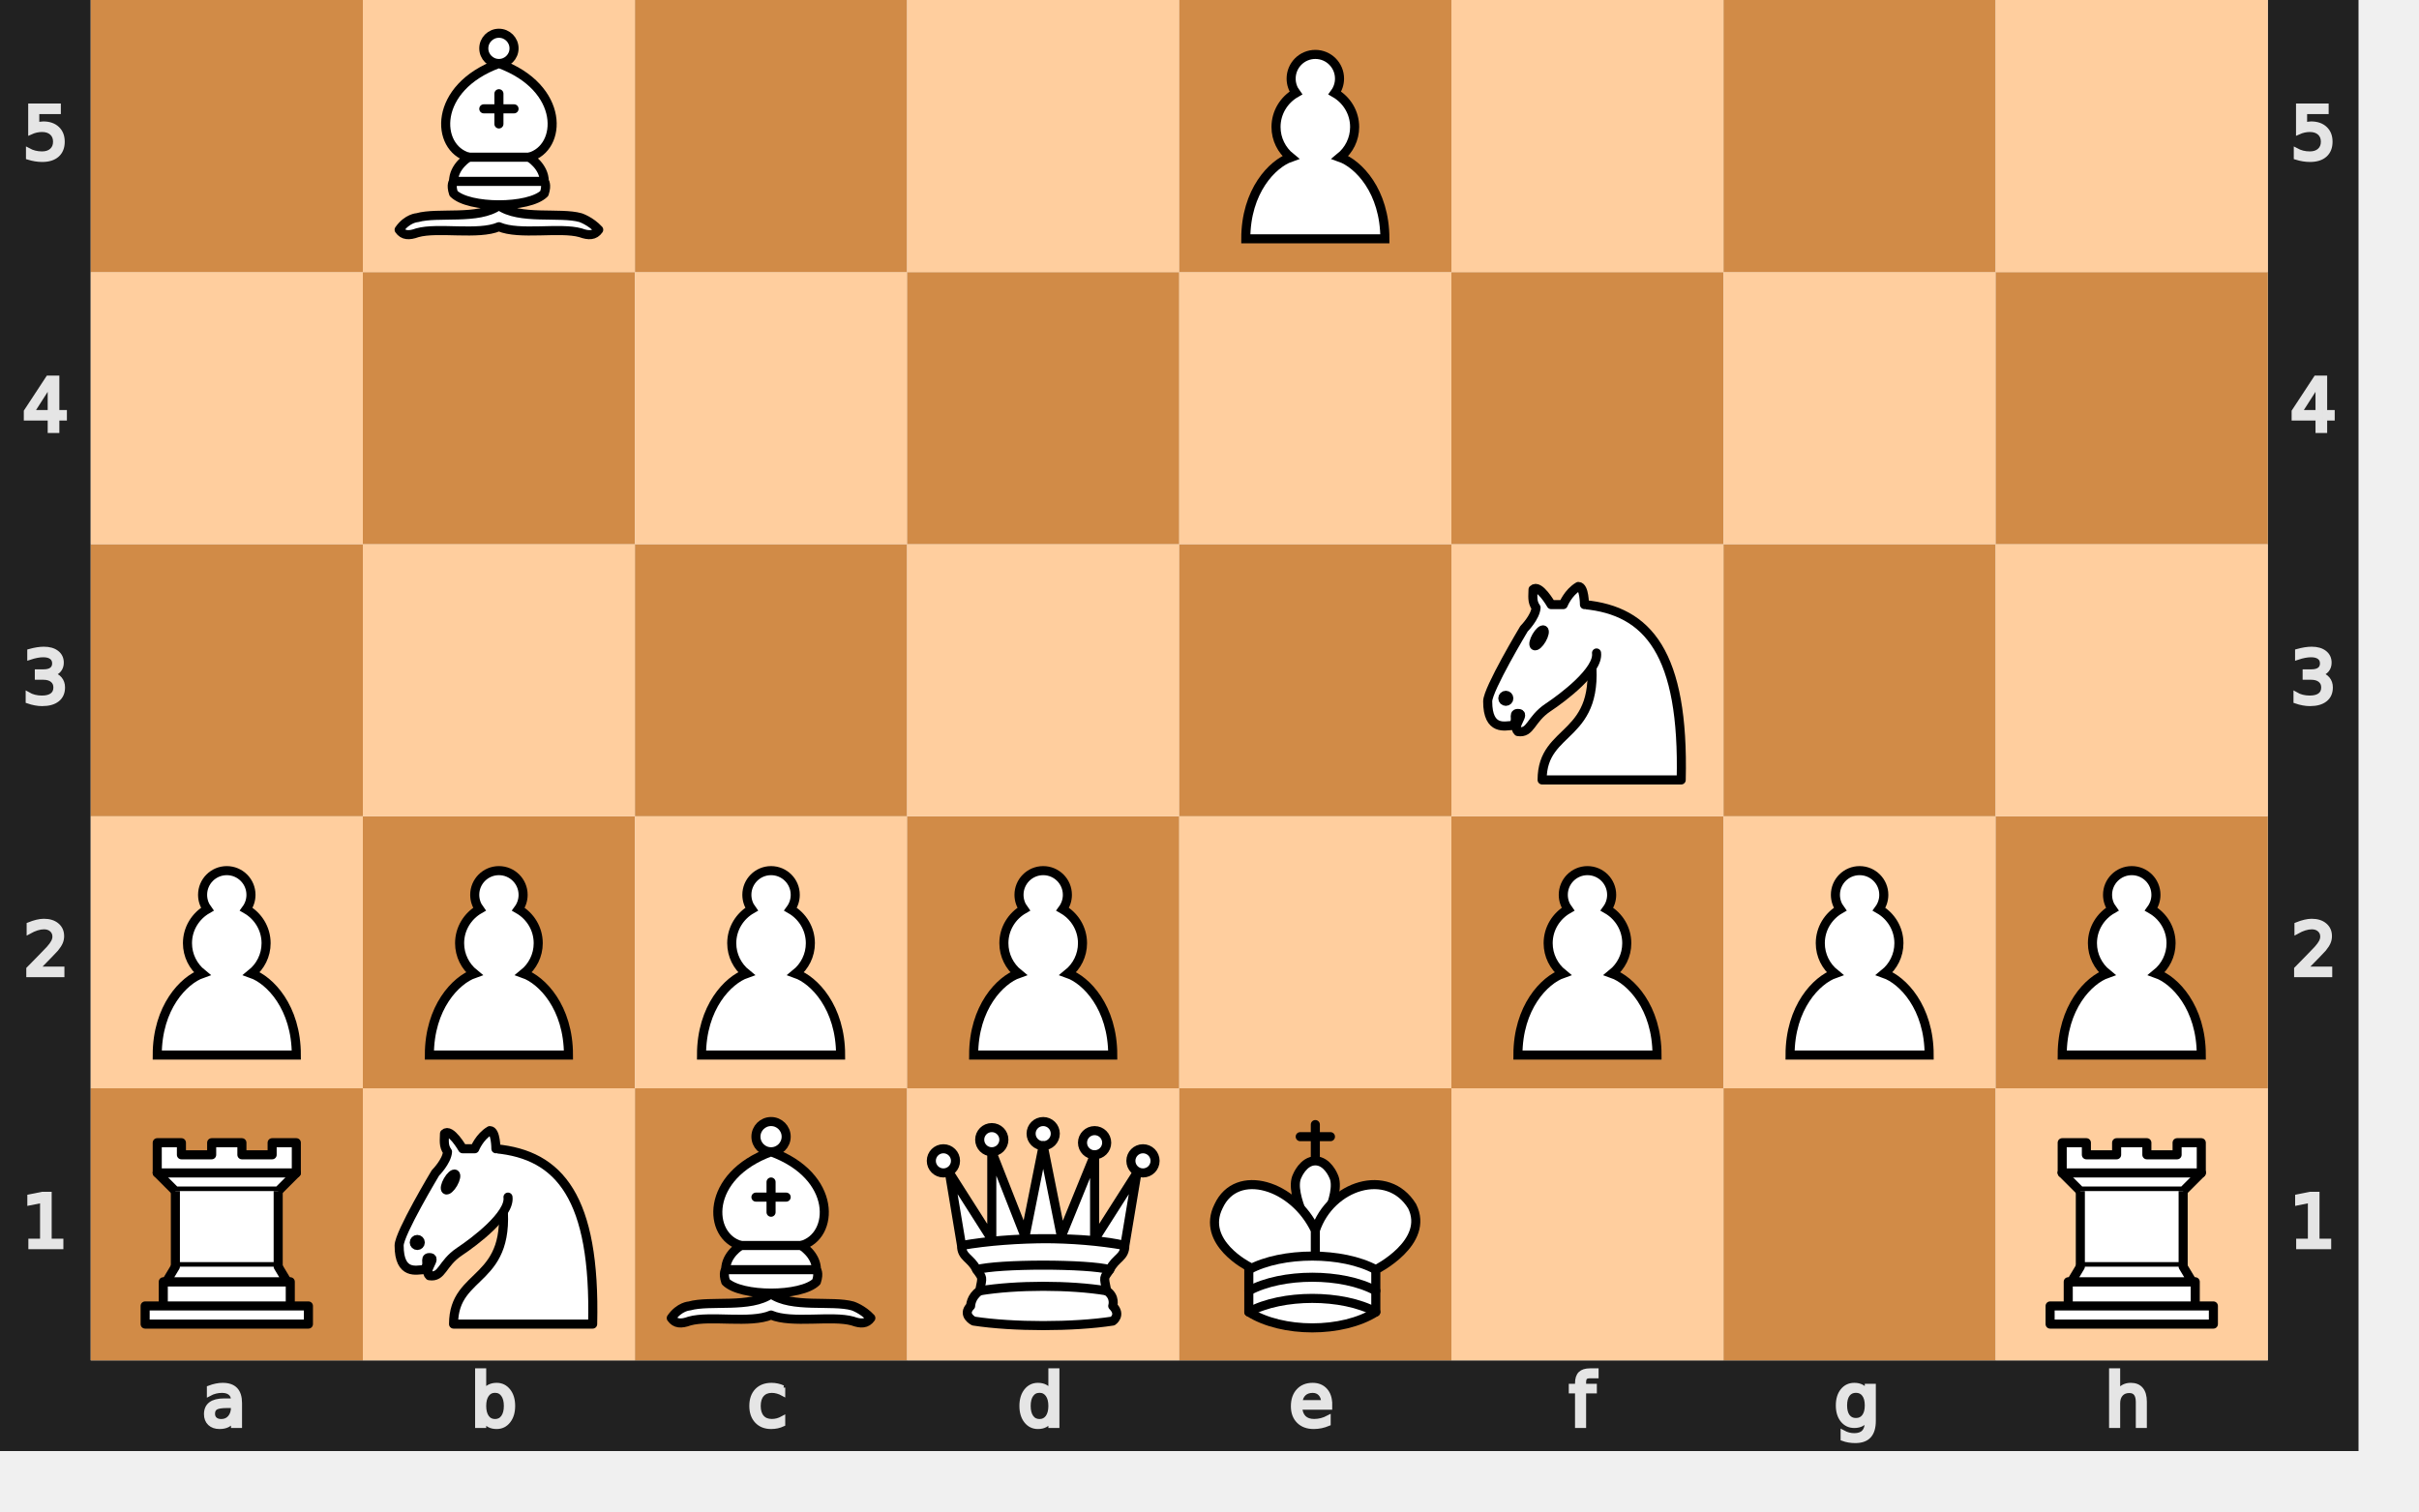
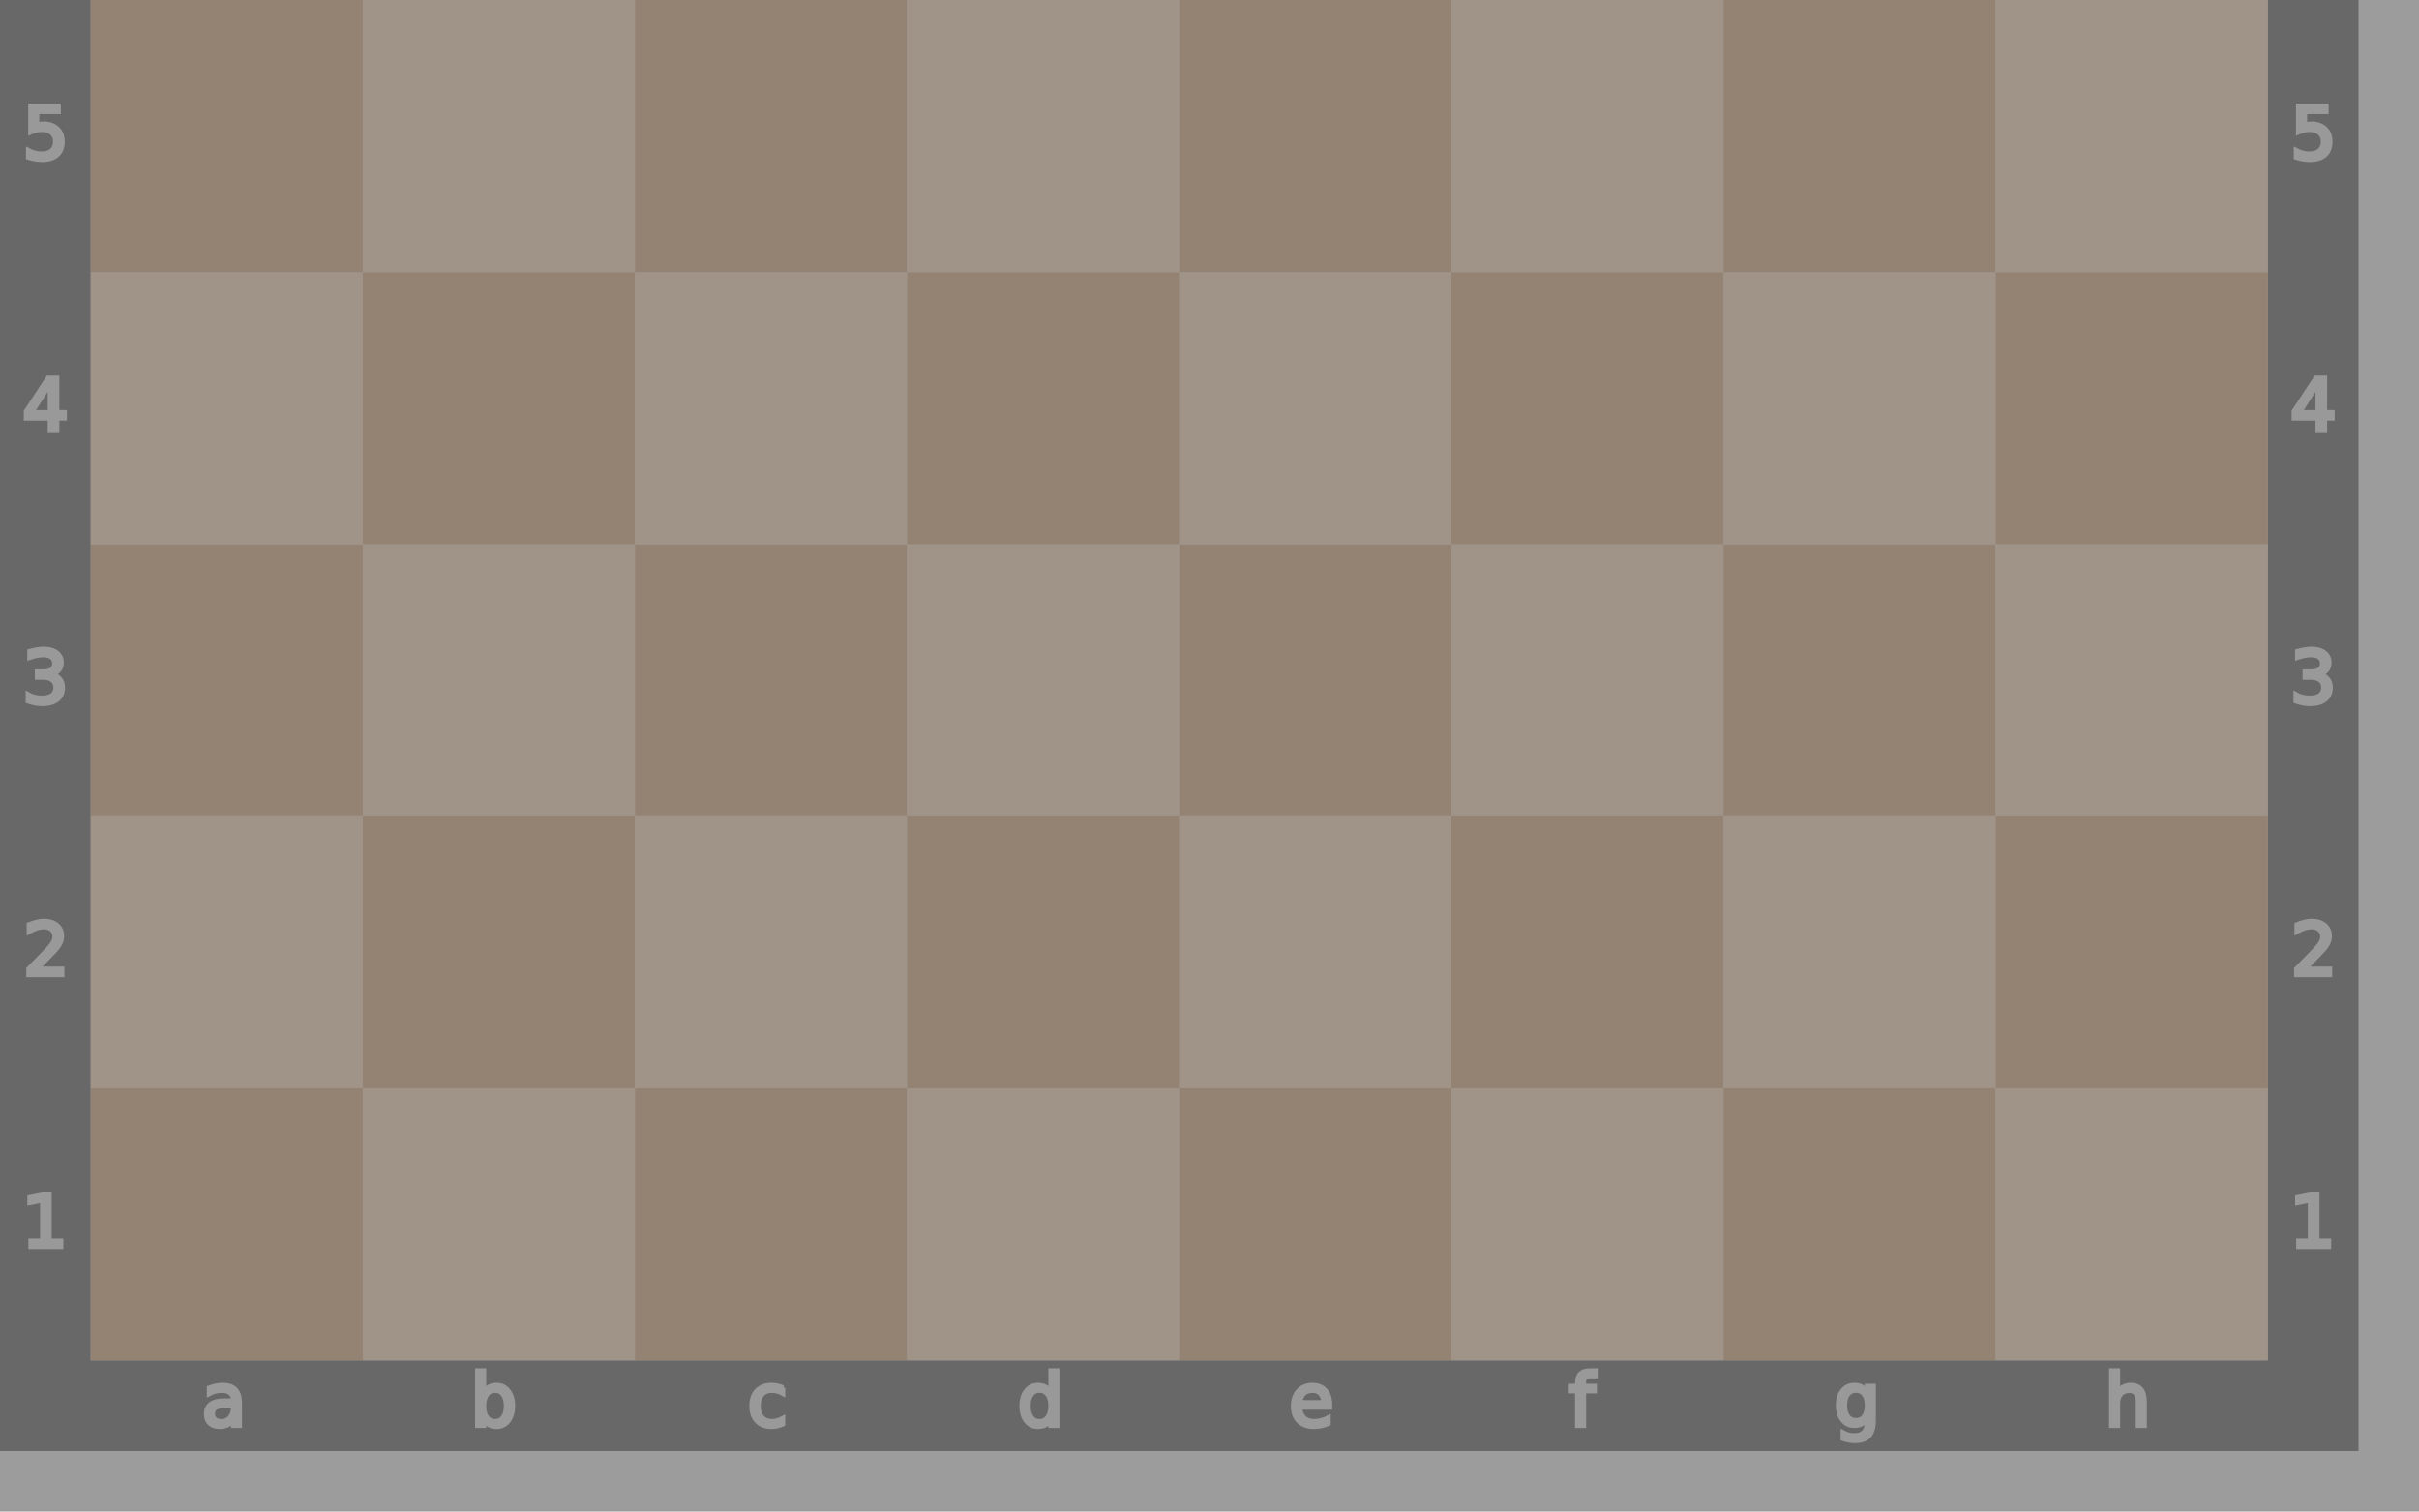
- <svg xmlns="http://www.w3.org/2000/svg" xmlns:xlink="http://www.w3.org/1999/xlink" viewBox="0 150.0 400 250.0" width="400" height="250.0">
-   <defs>
-     <g id="white-pawn" class="white pawn">
-       <path d="M22.5 9c-2.21 0-4 1.79-4 4 0 .89.29 1.71.78 2.38C17.33 16.5 16 18.59 16 21c0 2.03.94 3.84 2.41 5.03-3 1.06-7.41 5.55-7.41 13.47h23c0-7.92-4.41-12.41-7.41-13.47 1.47-1.19 2.41-3 2.41-5.03 0-2.41-1.33-4.5-3.28-5.62.49-.67.78-1.49.78-2.38 0-2.21-1.79-4-4-4z" fill="#fff" stroke="#000" stroke-width="1.5" stroke-linecap="round" />
-     </g>
-     <g id="white-knight" class="white knight" fill="none" fill-rule="evenodd" stroke="#000" stroke-width="1.5" stroke-linecap="round" stroke-linejoin="round">
-       <path d="M 22,10 C 32.5,11 38.5,18 38,39 L 15,39 C 15,30 25,32.5 23,18" style="fill:#ffffff; stroke:#000000;" />
-       <path d="M 24,18 C 24.38,20.91 18.45,25.37 16,27 C 13,29 13.18,31.34 11,31 C 9.958,30.06 12.41,27.96 11,28 C 10,28 11.19,29.23 10,30 C 9,30 5.997,31 6,26 C 6,24 12,14 12,14 C 12,14 13.89,12.1 14,10.5 C 13.27,9.506 13.5,8.5 13.5,7.5 C 14.5,6.5 16.5,10 16.5,10 L 18.5,10 C 18.5,10 19.28,8.008 21,7 C 22,7 22,10 22,10" style="fill:#ffffff; stroke:#000000;" />
-       <path d="M 9.5 25.5 A 0.5 0.5 0 1 1 8.5,25.5 A 0.5 0.5 0 1 1 9.5 25.5 z" style="fill:#000000; stroke:#000000;" />
-       <path d="M 15 15.5 A 0.5 1.5 0 1 1 14,15.5 A 0.5 1.5 0 1 1 15 15.5 z" transform="matrix(0.866,0.5,-0.5,0.866,9.693,-5.173)" style="fill:#000000; stroke:#000000;" />
-     </g>
-     <g id="white-bishop" class="white bishop" fill="none" fill-rule="evenodd" stroke="#000" stroke-width="1.5" stroke-linecap="round" stroke-linejoin="round">
-       <g fill="#fff" stroke-linecap="butt">
-         <path d="M9 36c3.39-.97 10.11.43 13.5-2 3.39 2.43 10.11 1.03 13.5 2 0 0 1.65.54 3 2-.68.97-1.65.99-3 .5-3.39-.97-10.11.46-13.5-1-3.39 1.46-10.11.03-13.5 1-1.354.49-2.323.47-3-.5 1.354-1.94 3-2 3-2zM15 32c2.5 2.5 12.5 2.5 15 0 .5-1.5 0-2 0-2 0-2.5-2.5-4-2.5-4 5.5-1.5 6-11.5-5-15.5-11 4-10.5 14-5 15.5 0 0-2.5 1.5-2.5 4 0 0-.5.5 0 2zM25 8a2.5 2.5 0 1 1-5 0 2.5 2.5 0 1 1 5 0z" />
-       </g>
-       <path d="M17.5 26h10M15 30h15m-7.5-14.5v5M20 18h5" stroke-linejoin="miter" />
-     </g>
-     <g id="white-rook" class="white rook" fill="#fff" fill-rule="evenodd" stroke="#000" stroke-width="1.5" stroke-linecap="round" stroke-linejoin="round">
-       <path d="M9 39h27v-3H9v3zM12 36v-4h21v4H12zM11 14V9h4v2h5V9h5v2h5V9h4v5" stroke-linecap="butt" />
-       <path d="M34 14l-3 3H14l-3-3" />
-       <path d="M31 17v12.5H14V17" stroke-linecap="butt" stroke-linejoin="miter" />
-       <path d="M31 29.5l1.5 2.5h-20l1.5-2.5" />
-       <path d="M11 14h23" fill="none" stroke-linejoin="miter" />
-     </g>
-     <g id="white-queen" class="white queen" fill="#fff" fill-rule="evenodd" stroke="#000" stroke-width="1.5" stroke-linecap="round" stroke-linejoin="round">
-       <path d="M8 12a2 2 0 1 1-4 0 2 2 0 1 1 4 0zM24.5 7.5a2 2 0 1 1-4 0 2 2 0 1 1 4 0zM41 12a2 2 0 1 1-4 0 2 2 0 1 1 4 0zM16 8.5a2 2 0 1 1-4 0 2 2 0 1 1 4 0zM33 9a2 2 0 1 1-4 0 2 2 0 1 1 4 0z" />
-       <path d="M9 26c8.5-1.5 21-1.5 27 0l2-12-7 11V11l-5.5 13.5-3-15-3 15-5.5-14V25L7 14l2 12zM9 26c0 2 1.5 2 2.5 4 1 1.5 1 1 .5 3.5-1.5 1-1.5 2.5-1.5 2.5-1.5 1.5.5 2.5.5 2.5 6.5 1 16.5 1 23 0 0 0 1.5-1 0-2.5 0 0 .5-1.5-1-2.5-.5-2.5-.5-2 .5-3.5 1-2 2.5-2 2.5-4-8.5-1.5-18.5-1.5-27 0z" stroke-linecap="butt" />
-       <path d="M11.5 30c3.5-1 18.5-1 22 0M12 33.5c6-1 15-1 21 0" fill="none" />
-     </g>
-     <g id="white-king" class="white king" fill="none" fill-rule="evenodd" stroke="#000" stroke-width="1.5" stroke-linecap="round" stroke-linejoin="round">
-       <path d="M22.5 11.63V6M20 8h5" stroke-linejoin="miter" />
-       <path d="M22.5 25s4.5-7.5 3-10.5c0 0-1-2.5-3-2.5s-3 2.5-3 2.5c-1.5 3 3 10.5 3 10.5" fill="#fff" stroke-linecap="butt" stroke-linejoin="miter" />
-       <path d="M11.5 37c5.5 3.5 15.5 3.5 21 0v-7s9-4.5 6-10.5c-4-6.5-13.5-3.5-16 4V27v-3.5c-3.5-7.5-13-10.5-16-4-3 6 5 10 5 10V37z" fill="#fff" />
-       <path d="M11.5 30c5.5-3 15.5-3 21 0m-21 3.5c5.5-3 15.5-3 21 0m-21 3.5c5.5-3 15.5-3 21 0" />
-     </g>
-   </defs>
+ <svg xmlns="http://www.w3.org/2000/svg" viewBox="0 150.0 400 250.0" width="400" height="250.0">
+   <defs />
  <rect x="7.5" y="7.5" width="375" height="375" fill="none" stroke="#212121" stroke-width="15" />
  <g transform="translate(20, 1) scale(0.75, 0.75)" fill="#e5e5e5" stroke="#e5e5e5">
    <path d="M23.328 10.016q-1.742 0-2.414.398-.672.398-.672 1.36 0 .765.5 1.218.508.445 1.375.445 1.196 0 1.914-.843.727-.852.727-2.258v-.32zm2.867-.594v4.992h-1.437v-1.328q-.492.797-1.227 1.18-.734.375-1.797.375-1.343 0-2.14-.75-.79-.758-.79-2.024 0-1.476.985-2.226.992-.75 2.953-.75h2.016V8.75q0-.992-.656-1.531-.649-.547-1.829-.547-.75 0-1.46.18-.711.18-1.368.539V6.062q.79-.304 1.532-.453.742-.156 1.445-.156 1.898 0 2.836.984.937.985.937 2.985z" />
  </g>
  <g transform="translate(20, 375) scale(0.75, 0.75)" fill="#e5e5e5" stroke="#e5e5e5">
    <path d="M23.328 10.016q-1.742 0-2.414.398-.672.398-.672 1.36 0 .765.5 1.218.508.445 1.375.445 1.196 0 1.914-.843.727-.852.727-2.258v-.32zm2.867-.594v4.992h-1.437v-1.328q-.492.797-1.227 1.18-.734.375-1.797.375-1.343 0-2.14-.75-.79-.758-.79-2.024 0-1.476.985-2.226.992-.75 2.953-.75h2.016V8.75q0-.992-.656-1.531-.649-.547-1.829-.547-.75 0-1.46.18-.711.18-1.368.539V6.062q.79-.304 1.532-.453.742-.156 1.445-.156 1.898 0 2.836.984.937.985.937 2.985z" />
  </g>
  <g transform="translate(65, 1) scale(0.75, 0.75)" fill="#e5e5e5" stroke="#e5e5e5">
    <path d="M24.922 10.047q0-1.586-.656-2.485-.649-.906-1.79-.906-1.14 0-1.796.906-.649.899-.649 2.485 0 1.586.649 2.492.656.898 1.797.898 1.14 0 1.789-.898.656-.906.656-2.492zm-4.89-3.055q.452-.781 1.14-1.156.695-.383 1.656-.383 1.594 0 2.586 1.266 1 1.265 1 3.328 0 2.062-1 3.328-.992 1.266-2.586 1.266-.96 0-1.656-.375-.688-.383-1.14-1.164v1.312h-1.446V2.258h1.445z" />
  </g>
  <g transform="translate(65, 375) scale(0.75, 0.75)" fill="#e5e5e5" stroke="#e5e5e5">
    <path d="M24.922 10.047q0-1.586-.656-2.485-.649-.906-1.79-.906-1.14 0-1.796.906-.649.899-.649 2.485 0 1.586.649 2.492.656.898 1.797.898 1.14 0 1.789-.898.656-.906.656-2.492zm-4.89-3.055q.452-.781 1.14-1.156.695-.383 1.656-.383 1.594 0 2.586 1.266 1 1.265 1 3.328 0 2.062-1 3.328-.992 1.266-2.586 1.266-.96 0-1.656-.375-.688-.383-1.14-1.164v1.312h-1.446V2.258h1.445z" />
  </g>
  <g transform="translate(110, 1) scale(0.75, 0.75)" fill="#e5e5e5" stroke="#e5e5e5">
    <path d="M25.96 6v1.344q-.608-.336-1.226-.5-.609-.172-1.234-.172-1.398 0-2.172.89-.773.883-.773 2.485 0 1.601.773 2.492.774.883 2.172.883.625 0 1.234-.164.618-.172 1.227-.508v1.328q-.602.281-1.25.422-.64.14-1.367.14-1.977 0-3.14-1.242-1.165-1.242-1.165-3.351 0-2.14 1.172-3.367 1.18-1.227 3.227-1.227.664 0 1.296.14.633.134 1.227.407z" />
  </g>
  <g transform="translate(110, 375) scale(0.75, 0.75)" fill="#e5e5e5" stroke="#e5e5e5">
    <path d="M25.96 6v1.344q-.608-.336-1.226-.5-.609-.172-1.234-.172-1.398 0-2.172.89-.773.883-.773 2.485 0 1.601.773 2.492.774.883 2.172.883.625 0 1.234-.164.618-.172 1.227-.508v1.328q-.602.281-1.25.422-.64.14-1.367.14-1.977 0-3.14-1.242-1.165-1.242-1.165-3.351 0-2.14 1.172-3.367 1.18-1.227 3.227-1.227.664 0 1.296.14.633.134 1.227.407z" />
  </g>
  <g transform="translate(155, 1) scale(0.75, 0.75)" fill="#e5e5e5" stroke="#e5e5e5">
    <path d="M24.973 6.992V2.258h1.437v12.156h-1.437v-1.312q-.453.78-1.149 1.164-.687.375-1.656.375-1.586 0-2.586-1.266-.992-1.266-.992-3.328 0-2.063.992-3.328 1-1.266 2.586-1.266.969 0 1.656.383.696.375 1.149 1.156zm-4.899 3.055q0 1.586.649 2.492.656.898 1.797.898 1.14 0 1.796-.898.657-.906.657-2.492 0-1.586-.657-2.485-.656-.906-1.796-.906-1.141 0-1.797.906-.649.899-.649 2.485z" />
  </g>
  <g transform="translate(155, 375) scale(0.75, 0.75)" fill="#e5e5e5" stroke="#e5e5e5">
    <path d="M24.973 6.992V2.258h1.437v12.156h-1.437v-1.312q-.453.78-1.149 1.164-.687.375-1.656.375-1.586 0-2.586-1.266-.992-1.266-.992-3.328 0-2.063.992-3.328 1-1.266 2.586-1.266.969 0 1.656.383.696.375 1.149 1.156zm-4.899 3.055q0 1.586.649 2.492.656.898 1.797.898 1.14 0 1.796-.898.657-.906.657-2.492 0-1.586-.657-2.485-.656-.906-1.796-.906-1.141 0-1.797.906-.649.899-.649 2.485z" />
  </g>
  <g transform="translate(200, 1) scale(0.75, 0.75)" fill="#e5e5e5" stroke="#e5e5e5">
    <path d="M26.555 9.68v.703h-6.61q.094 1.484.89 2.265.806.774 2.235.774.828 0 1.602-.203.781-.203 1.547-.61v1.36q-.774.328-1.586.5-.813.172-1.649.172-2.093 0-3.32-1.22-1.219-1.218-1.219-3.296 0-2.148 1.157-3.406 1.164-1.266 3.132-1.266 1.766 0 2.79 1.14 1.03 1.134 1.03 3.087zm-1.438-.422q-.015-1.18-.664-1.883-.64-.703-1.703-.703-1.203 0-1.93.68-.718.68-.828 1.914z" />
  </g>
  <g transform="translate(200, 375) scale(0.75, 0.75)" fill="#e5e5e5" stroke="#e5e5e5">
    <path d="M26.555 9.68v.703h-6.61q.094 1.484.89 2.265.806.774 2.235.774.828 0 1.602-.203.781-.203 1.547-.61v1.36q-.774.328-1.586.5-.813.172-1.649.172-2.093 0-3.32-1.22-1.219-1.218-1.219-3.296 0-2.148 1.157-3.406 1.164-1.266 3.132-1.266 1.766 0 2.79 1.14 1.03 1.134 1.03 3.087zm-1.438-.422q-.015-1.18-.664-1.883-.64-.703-1.703-.703-1.203 0-1.93.68-.718.68-.828 1.914z" />
  </g>
  <g transform="translate(245, 1) scale(0.75, 0.75)" fill="#e5e5e5" stroke="#e5e5e5">
    <path d="M25.285 2.258v1.195H23.91q-.773 0-1.078.313-.297.312-.297 1.125v.773h2.367v1.117h-2.367v7.633H21.09V6.781h-1.375V5.664h1.375v-.61q0-1.46.68-2.124.68-.672 2.156-.672z" />
  </g>
  <g transform="translate(245, 375) scale(0.75, 0.75)" fill="#e5e5e5" stroke="#e5e5e5">
    <path d="M25.285 2.258v1.195H23.91q-.773 0-1.078.313-.297.312-.297 1.125v.773h2.367v1.117h-2.367v7.633H21.09V6.781h-1.375V5.664h1.375v-.61q0-1.46.68-2.124.68-.672 2.156-.672z" />
  </g>
  <g transform="translate(290, 1) scale(0.75, 0.75)" fill="#e5e5e5" stroke="#e5e5e5">
    <path d="M24.973 9.937q0-1.562-.649-2.421-.64-.86-1.804-.86-1.157 0-1.805.86-.64.859-.64 2.421 0 1.555.64 2.415.648.859 1.805.859 1.164 0 1.804-.86.649-.859.649-2.414zm1.437 3.391q0 2.234-.992 3.32-.992 1.094-3.04 1.094-.757 0-1.429-.117-.672-.11-1.304-.344v-1.398q.632.344 1.25.508.617.164 1.257.164 1.414 0 2.118-.743.703-.734.703-2.226v-.711q-.446.773-1.141 1.156-.695.383-1.664.383-1.61 0-2.594-1.227-.984-1.226-.984-3.25 0-2.03.984-3.257.985-1.227 2.594-1.227.969 0 1.664.383t1.14 1.156V5.664h1.438z" />
  </g>
  <g transform="translate(290, 375) scale(0.75, 0.75)" fill="#e5e5e5" stroke="#e5e5e5">
    <path d="M24.973 9.937q0-1.562-.649-2.421-.64-.86-1.804-.86-1.157 0-1.805.86-.64.859-.64 2.421 0 1.555.64 2.415.648.859 1.805.859 1.164 0 1.804-.86.649-.859.649-2.414zm1.437 3.391q0 2.234-.992 3.32-.992 1.094-3.04 1.094-.757 0-1.429-.117-.672-.11-1.304-.344v-1.398q.632.344 1.25.508.617.164 1.257.164 1.414 0 2.118-.743.703-.734.703-2.226v-.711q-.446.773-1.141 1.156-.695.383-1.664.383-1.61 0-2.594-1.227-.984-1.226-.984-3.25 0-2.03.984-3.257.985-1.227 2.594-1.227.969 0 1.664.383t1.14 1.156V5.664h1.438z" />
  </g>
  <g transform="translate(335, 1) scale(0.75, 0.75)" fill="#e5e5e5" stroke="#e5e5e5">
    <path d="M26.164 9.133v5.281h-1.437V9.18q0-1.243-.485-1.86-.484-.617-1.453-.617-1.164 0-1.836.742-.672.742-.672 2.024v4.945h-1.445V2.258h1.445v4.765q.516-.789 1.211-1.18.703-.39 1.617-.39 1.508 0 2.282.938.773.93.773 2.742z" />
  </g>
  <g transform="translate(335, 375) scale(0.75, 0.75)" fill="#e5e5e5" stroke="#e5e5e5">
    <path d="M26.164 9.133v5.281h-1.437V9.18q0-1.243-.485-1.86-.484-.617-1.453-.617-1.164 0-1.836.742-.672.742-.672 2.024v4.945h-1.445V2.258h1.445v4.765q.516-.789 1.211-1.18.703-.39 1.617-.39 1.508 0 2.282.938.773.93.773 2.742z" />
  </g>
  <g transform="translate(0, 335) scale(0.75, 0.75)" fill="#e5e5e5" stroke="#e5e5e5">
    <path d="M6.754 26.996h2.578v-8.898l-2.805.562v-1.437l2.79-.563h1.578v10.336h2.578v1.328h-6.72z" />
  </g>
  <g transform="translate(375, 335) scale(0.75, 0.75)" fill="#e5e5e5" stroke="#e5e5e5">
    <path d="M6.754 26.996h2.578v-8.898l-2.805.562v-1.437l2.79-.563h1.578v10.336h2.578v1.328h-6.72z" />
  </g>
  <g transform="translate(0, 290) scale(0.75, 0.75)" fill="#e5e5e5" stroke="#e5e5e5">
    <path d="M8.195 26.996h5.508v1.328H6.297v-1.328q.898-.93 2.445-2.492 1.555-1.57 1.953-2.024.758-.851 1.055-1.437.305-.594.305-1.164 0-.93-.657-1.516-.648-.586-1.695-.586-.742 0-1.57.258-.82.258-1.758.781v-1.593q.953-.383 1.781-.578.828-.196 1.516-.196 1.812 0 2.89.906 1.079.907 1.079 2.422 0 .72-.274 1.368-.265.64-.976 1.515-.196.227-1.243 1.313-1.046 1.078-2.953 3.023z" />
  </g>
  <g transform="translate(375, 290) scale(0.75, 0.75)" fill="#e5e5e5" stroke="#e5e5e5">
    <path d="M8.195 26.996h5.508v1.328H6.297v-1.328q.898-.93 2.445-2.492 1.555-1.57 1.953-2.024.758-.851 1.055-1.437.305-.594.305-1.164 0-.93-.657-1.516-.648-.586-1.695-.586-.742 0-1.57.258-.82.258-1.758.781v-1.593q.953-.383 1.781-.578.828-.196 1.516-.196 1.812 0 2.89.906 1.079.907 1.079 2.422 0 .72-.274 1.368-.265.64-.976 1.515-.196.227-1.243 1.313-1.046 1.078-2.953 3.023z" />
  </g>
  <g transform="translate(0, 245) scale(0.75, 0.75)" fill="#e5e5e5" stroke="#e5e5e5">
    <path d="M11.434 22.035q1.132.242 1.765 1.008.64.766.64 1.89 0 1.727-1.187 2.672-1.187.946-3.375.946-.734 0-1.515-.149-.774-.14-1.602-.43V26.45q.656.383 1.438.578.78.196 1.632.196 1.485 0 2.258-.586.782-.586.782-1.703 0-1.032-.727-1.61-.719-.586-2.008-.586h-1.36v-1.297h1.423q1.164 0 1.78-.46.618-.47.618-1.344 0-.899-.64-1.375-.633-.485-1.82-.485-.65 0-1.391.141-.743.14-1.633.437V16.95q.898-.25 1.68-.375.788-.125 1.484-.125 1.797 0 2.844.82 1.046.813 1.046 2.204 0 .968-.554 1.64-.555.664-1.578.922z" />
  </g>
  <g transform="translate(375, 245) scale(0.75, 0.75)" fill="#e5e5e5" stroke="#e5e5e5">
    <path d="M11.434 22.035q1.132.242 1.765 1.008.64.766.64 1.89 0 1.727-1.187 2.672-1.187.946-3.375.946-.734 0-1.515-.149-.774-.14-1.602-.43V26.45q.656.383 1.438.578.78.196 1.632.196 1.485 0 2.258-.586.782-.586.782-1.703 0-1.032-.727-1.61-.719-.586-2.008-.586h-1.36v-1.297h1.423q1.164 0 1.78-.46.618-.47.618-1.344 0-.899-.64-1.375-.633-.485-1.82-.485-.65 0-1.391.141-.743.14-1.633.437V16.95q.898-.25 1.68-.375.788-.125 1.484-.125 1.797 0 2.844.82 1.046.813 1.046 2.204 0 .968-.554 1.64-.555.664-1.578.922z" />
  </g>
  <g transform="translate(0, 200) scale(0.75, 0.75)" fill="#e5e5e5" stroke="#e5e5e5">
    <path d="M11.016 18.035L7.03 24.262h3.985zm-.414-1.375h1.984v7.602h1.664v1.312h-1.664v2.75h-1.57v-2.75H5.75v-1.523z" />
  </g>
  <g transform="translate(375, 200) scale(0.75, 0.75)" fill="#e5e5e5" stroke="#e5e5e5">
    <path d="M11.016 18.035L7.03 24.262h3.985zm-.414-1.375h1.984v7.602h1.664v1.312h-1.664v2.75h-1.57v-2.75H5.75v-1.523z" />
  </g>
  <g transform="translate(0, 155) scale(0.75, 0.75)" fill="#e5e5e5" stroke="#e5e5e5">
    <path d="M6.719 16.66h6.195v1.328h-4.75v2.86q.344-.118.688-.172.343-.063.687-.063 1.953 0 3.094 1.07 1.14 1.07 1.14 2.899 0 1.883-1.171 2.93-1.172 1.039-3.305 1.039-.735 0-1.5-.125-.758-.125-1.57-.375v-1.586q.703.383 1.453.57.75.188 1.586.188 1.351 0 2.14-.711.79-.711.79-1.93 0-1.219-.79-1.93-.789-.71-2.14-.71-.633 0-1.266.14-.625.14-1.281.438z" />
  </g>
  <g transform="translate(375, 155) scale(0.75, 0.75)" fill="#e5e5e5" stroke="#e5e5e5">
    <path d="M6.719 16.66h6.195v1.328h-4.75v2.86q.344-.118.688-.172.343-.063.687-.063 1.953 0 3.094 1.07 1.14 1.07 1.14 2.899 0 1.883-1.171 2.93-1.172 1.039-3.305 1.039-.735 0-1.5-.125-.758-.125-1.57-.375v-1.586q.703.383 1.453.57.75.188 1.586.188 1.351 0 2.14-.711.79-.711.79-1.93 0-1.219-.79-1.93-.789-.71-2.14-.71-.633 0-1.266.14-.625.14-1.281.438z" />
  </g>
  <g transform="translate(0, 110) scale(0.75, 0.75)" fill="#e5e5e5" stroke="#e5e5e5">
    <path d="M10.137 21.863q-1.063 0-1.688.727-.617.726-.617 1.992 0 1.258.617 1.992.625.727 1.688.727 1.062 0 1.68-.727.624-.734.624-1.992 0-1.266-.625-1.992-.617-.727-1.68-.727zm3.133-4.945v1.437q-.594-.28-1.204-.43-.601-.148-1.195-.148-1.562 0-2.39 1.055-.82 1.055-.938 3.188.46-.68 1.156-1.04.696-.367 1.531-.367 1.758 0 2.774 1.07 1.023 1.063 1.023 2.899 0 1.797-1.062 2.883-1.063 1.086-2.828 1.086-2.024 0-3.094-1.547-1.07-1.555-1.07-4.5 0-2.766 1.312-4.406 1.313-1.649 3.524-1.649.593 0 1.195.117.61.118 1.266.352z" />
  </g>
  <g transform="translate(375, 110) scale(0.75, 0.75)" fill="#e5e5e5" stroke="#e5e5e5">
    <path d="M10.137 21.863q-1.063 0-1.688.727-.617.726-.617 1.992 0 1.258.617 1.992.625.727 1.688.727 1.062 0 1.68-.727.624-.734.624-1.992 0-1.266-.625-1.992-.617-.727-1.68-.727zm3.133-4.945v1.437q-.594-.28-1.204-.43-.601-.148-1.195-.148-1.562 0-2.39 1.055-.82 1.055-.938 3.188.46-.68 1.156-1.04.696-.367 1.531-.367 1.758 0 2.774 1.07 1.023 1.063 1.023 2.899 0 1.797-1.062 2.883-1.063 1.086-2.828 1.086-2.024 0-3.094-1.547-1.07-1.555-1.07-4.5 0-2.766 1.312-4.406 1.313-1.649 3.524-1.649.593 0 1.195.117.61.118 1.266.352z" />
  </g>
  <g transform="translate(0, 65) scale(0.75, 0.75)" fill="#e5e5e5" stroke="#e5e5e5">
    <path d="M6.25 16.66h7.5v.672L9.516 28.324H7.867l3.985-10.336H6.25z" />
  </g>
  <g transform="translate(375, 65) scale(0.75, 0.75)" fill="#e5e5e5" stroke="#e5e5e5">
    <path d="M6.25 16.66h7.5v.672L9.516 28.324H7.867l3.985-10.336H6.25z" />
  </g>
  <g transform="translate(0, 20) scale(0.75, 0.75)" fill="#e5e5e5" stroke="#e5e5e5">
    <path d="M10 22.785q-1.125 0-1.773.602-.641.601-.641 1.656t.64 1.656q.649.602 1.774.602t1.773-.602q.649-.61.649-1.656 0-1.055-.649-1.656-.64-.602-1.773-.602zm-1.578-.672q-1.016-.25-1.586-.945-.563-.695-.563-1.695 0-1.399.993-2.211 1-.813 2.734-.813 1.742 0 2.734.813.993.812.993 2.21 0 1-.57 1.696-.563.695-1.571.945 1.14.266 1.773 1.04.641.773.641 1.89 0 1.695-1.04 2.602-1.03.906-2.96.906t-2.969-.906Q6 26.738 6 25.043q0-1.117.64-1.89.641-.774 1.782-1.04zm-.578-2.492q0 .906.562 1.414.57.508 1.594.508 1.016 0 1.586-.508.578-.508.578-1.414 0-.906-.578-1.414-.57-.508-1.586-.508-1.023 0-1.594.508-.562.508-.562 1.414z" />
  </g>
  <g transform="translate(375, 20) scale(0.75, 0.75)" fill="#e5e5e5" stroke="#e5e5e5">
    <path d="M10 22.785q-1.125 0-1.773.602-.641.601-.641 1.656t.64 1.656q.649.602 1.774.602t1.773-.602q.649-.61.649-1.656 0-1.055-.649-1.656-.64-.602-1.773-.602zm-1.578-.672q-1.016-.25-1.586-.945-.563-.695-.563-1.695 0-1.399.993-2.211 1-.813 2.734-.813 1.742 0 2.734.813.993.812.993 2.21 0 1-.57 1.696-.563.695-1.571.945 1.14.266 1.773 1.04.641.773.641 1.89 0 1.695-1.04 2.602-1.03.906-2.96.906t-2.969-.906Q6 26.738 6 25.043q0-1.117.64-1.89.641-.774 1.782-1.04zm-.578-2.492q0 .906.562 1.414.57.508 1.594.508 1.016 0 1.586-.508.578-.508.578-1.414 0-.906-.578-1.414-.57-.508-1.586-.508-1.023 0-1.594.508-.562.508-.562 1.414z" />
  </g>
  <rect x="15" y="330" width="45" height="45" class="square dark a1" stroke="none" fill="#d18b47" />
  <rect x="60" y="330" width="45" height="45" class="square light b1" stroke="none" fill="#ffce9e" />
  <rect x="105" y="330" width="45" height="45" class="square dark c1" stroke="none" fill="#d18b47" />
  <rect x="150" y="330" width="45" height="45" class="square light d1" stroke="none" fill="#ffce9e" />
  <rect x="195" y="330" width="45" height="45" class="square dark e1" stroke="none" fill="#d18b47" />
  <rect x="240" y="330" width="45" height="45" class="square light f1" stroke="none" fill="#ffce9e" />
  <rect x="285" y="330" width="45" height="45" class="square dark g1" stroke="none" fill="#d18b47" />
  <rect x="330" y="330" width="45" height="45" class="square light h1" stroke="none" fill="#ffce9e" />
  <rect x="15" y="285" width="45" height="45" class="square light a2" stroke="none" fill="#ffce9e" />
  <rect x="60" y="285" width="45" height="45" class="square dark b2" stroke="none" fill="#d18b47" />
  <rect x="105" y="285" width="45" height="45" class="square light c2" stroke="none" fill="#ffce9e" />
  <rect x="150" y="285" width="45" height="45" class="square dark d2" stroke="none" fill="#d18b47" />
  <rect x="195" y="285" width="45" height="45" class="square light e2" stroke="none" fill="#ffce9e" />
  <rect x="240" y="285" width="45" height="45" class="square dark f2" stroke="none" fill="#d18b47" />
  <rect x="285" y="285" width="45" height="45" class="square light g2" stroke="none" fill="#ffce9e" />
  <rect x="330" y="285" width="45" height="45" class="square dark h2" stroke="none" fill="#d18b47" />
  <rect x="15" y="240" width="45" height="45" class="square dark a3" stroke="none" fill="#d18b47" />
  <rect x="60" y="240" width="45" height="45" class="square light b3" stroke="none" fill="#ffce9e" />
  <rect x="105" y="240" width="45" height="45" class="square dark c3" stroke="none" fill="#d18b47" />
  <rect x="150" y="240" width="45" height="45" class="square light d3" stroke="none" fill="#ffce9e" />
  <rect x="195" y="240" width="45" height="45" class="square dark e3" stroke="none" fill="#d18b47" />
  <rect x="240" y="240" width="45" height="45" class="square light f3" stroke="none" fill="#ffce9e" />
  <rect x="285" y="240" width="45" height="45" class="square dark g3" stroke="none" fill="#d18b47" />
  <rect x="330" y="240" width="45" height="45" class="square light h3" stroke="none" fill="#ffce9e" />
  <rect x="15" y="195" width="45" height="45" class="square light a4" stroke="none" fill="#ffce9e" />
  <rect x="60" y="195" width="45" height="45" class="square dark b4" stroke="none" fill="#d18b47" />
  <rect x="105" y="195" width="45" height="45" class="square light c4" stroke="none" fill="#ffce9e" />
  <rect x="150" y="195" width="45" height="45" class="square dark d4" stroke="none" fill="#d18b47" />
  <rect x="195" y="195" width="45" height="45" class="square light e4" stroke="none" fill="#ffce9e" />
  <rect x="240" y="195" width="45" height="45" class="square dark f4" stroke="none" fill="#d18b47" />
  <rect x="285" y="195" width="45" height="45" class="square light g4" stroke="none" fill="#ffce9e" />
  <rect x="330" y="195" width="45" height="45" class="square dark h4" stroke="none" fill="#d18b47" />
  <rect x="15" y="150" width="45" height="45" class="square dark a5" stroke="none" fill="#d18b47" />
  <rect x="60" y="150" width="45" height="45" class="square light b5" stroke="none" fill="#ffce9e" />
  <rect x="105" y="150" width="45" height="45" class="square dark c5" stroke="none" fill="#d18b47" />
  <rect x="150" y="150" width="45" height="45" class="square light d5" stroke="none" fill="#ffce9e" />
  <rect x="195" y="150" width="45" height="45" class="square dark e5" stroke="none" fill="#d18b47" />
  <rect x="240" y="150" width="45" height="45" class="square light f5" stroke="none" fill="#ffce9e" />
  <rect x="285" y="150" width="45" height="45" class="square dark g5" stroke="none" fill="#d18b47" />
  <rect x="330" y="150" width="45" height="45" class="square light h5" stroke="none" fill="#ffce9e" />
  <rect x="15" y="105" width="45" height="45" class="square light a6" stroke="none" fill="#ffce9e" />
  <rect x="60" y="105" width="45" height="45" class="square dark b6" stroke="none" fill="#d18b47" />
  <rect x="105" y="105" width="45" height="45" class="square light c6" stroke="none" fill="#ffce9e" />
  <rect x="150" y="105" width="45" height="45" class="square dark d6" stroke="none" fill="#d18b47" />
  <rect x="195" y="105" width="45" height="45" class="square light e6" stroke="none" fill="#ffce9e" />
  <rect x="240" y="105" width="45" height="45" class="square dark f6" stroke="none" fill="#d18b47" />
  <rect x="285" y="105" width="45" height="45" class="square light g6" stroke="none" fill="#ffce9e" />
  <rect x="330" y="105" width="45" height="45" class="square dark h6" stroke="none" fill="#d18b47" />
  <rect x="15" y="60" width="45" height="45" class="square dark a7" stroke="none" fill="#d18b47" />
  <rect x="60" y="60" width="45" height="45" class="square light b7" stroke="none" fill="#ffce9e" />
  <rect x="105" y="60" width="45" height="45" class="square dark c7" stroke="none" fill="#d18b47" />
  <rect x="150" y="60" width="45" height="45" class="square light d7" stroke="none" fill="#ffce9e" />
  <rect x="195" y="60" width="45" height="45" class="square dark e7" stroke="none" fill="#d18b47" />
  <rect x="240" y="60" width="45" height="45" class="square light f7" stroke="none" fill="#ffce9e" />
  <rect x="285" y="60" width="45" height="45" class="square dark g7" stroke="none" fill="#d18b47" />
  <rect x="330" y="60" width="45" height="45" class="square light h7" stroke="none" fill="#ffce9e" />
  <rect x="15" y="15" width="45" height="45" class="square light a8" stroke="none" fill="#ffce9e" />
  <rect x="60" y="15" width="45" height="45" class="square dark b8" stroke="none" fill="#d18b47" />
  <rect x="105" y="15" width="45" height="45" class="square light c8" stroke="none" fill="#ffce9e" />
  <rect x="150" y="15" width="45" height="45" class="square dark d8" stroke="none" fill="#d18b47" />
  <rect x="195" y="15" width="45" height="45" class="square light e8" stroke="none" fill="#ffce9e" />
  <rect x="240" y="15" width="45" height="45" class="square dark f8" stroke="none" fill="#d18b47" />
  <rect x="285" y="15" width="45" height="45" class="square light g8" stroke="none" fill="#ffce9e" />
  <rect x="330" y="15" width="45" height="45" class="square dark h8" stroke="none" fill="#d18b47" />
-   <use href="#white-rook" xlink:href="#white-rook" transform="translate(15, 330)" />
-   <use href="#white-knight" xlink:href="#white-knight" transform="translate(60, 330)" />
-   <use href="#white-bishop" xlink:href="#white-bishop" transform="translate(105, 330)" />
-   <use href="#white-queen" xlink:href="#white-queen" transform="translate(150, 330)" />
-   <use href="#white-king" xlink:href="#white-king" transform="translate(195, 330)" />
-   <use href="#white-rook" xlink:href="#white-rook" transform="translate(330, 330)" />
-   <use href="#white-pawn" xlink:href="#white-pawn" transform="translate(15, 285)" />
-   <use href="#white-pawn" xlink:href="#white-pawn" transform="translate(60, 285)" />
-   <use href="#white-pawn" xlink:href="#white-pawn" transform="translate(105, 285)" />
-   <use href="#white-pawn" xlink:href="#white-pawn" transform="translate(150, 285)" />
-   <use href="#white-pawn" xlink:href="#white-pawn" transform="translate(240, 285)" />
-   <use href="#white-pawn" xlink:href="#white-pawn" transform="translate(285, 285)" />
-   <use href="#white-pawn" xlink:href="#white-pawn" transform="translate(330, 285)" />
-   <use href="#white-knight" xlink:href="#white-knight" transform="translate(240, 240)" />
-   <use href="#white-bishop" xlink:href="#white-bishop" transform="translate(60, 150)" />
-   <use href="#white-pawn" xlink:href="#white-pawn" transform="translate(195, 150)" />
+   <rect x="0" y="150.0" width="400" height="250.0" fill="#808080" opacity="0.75" />
</svg>
